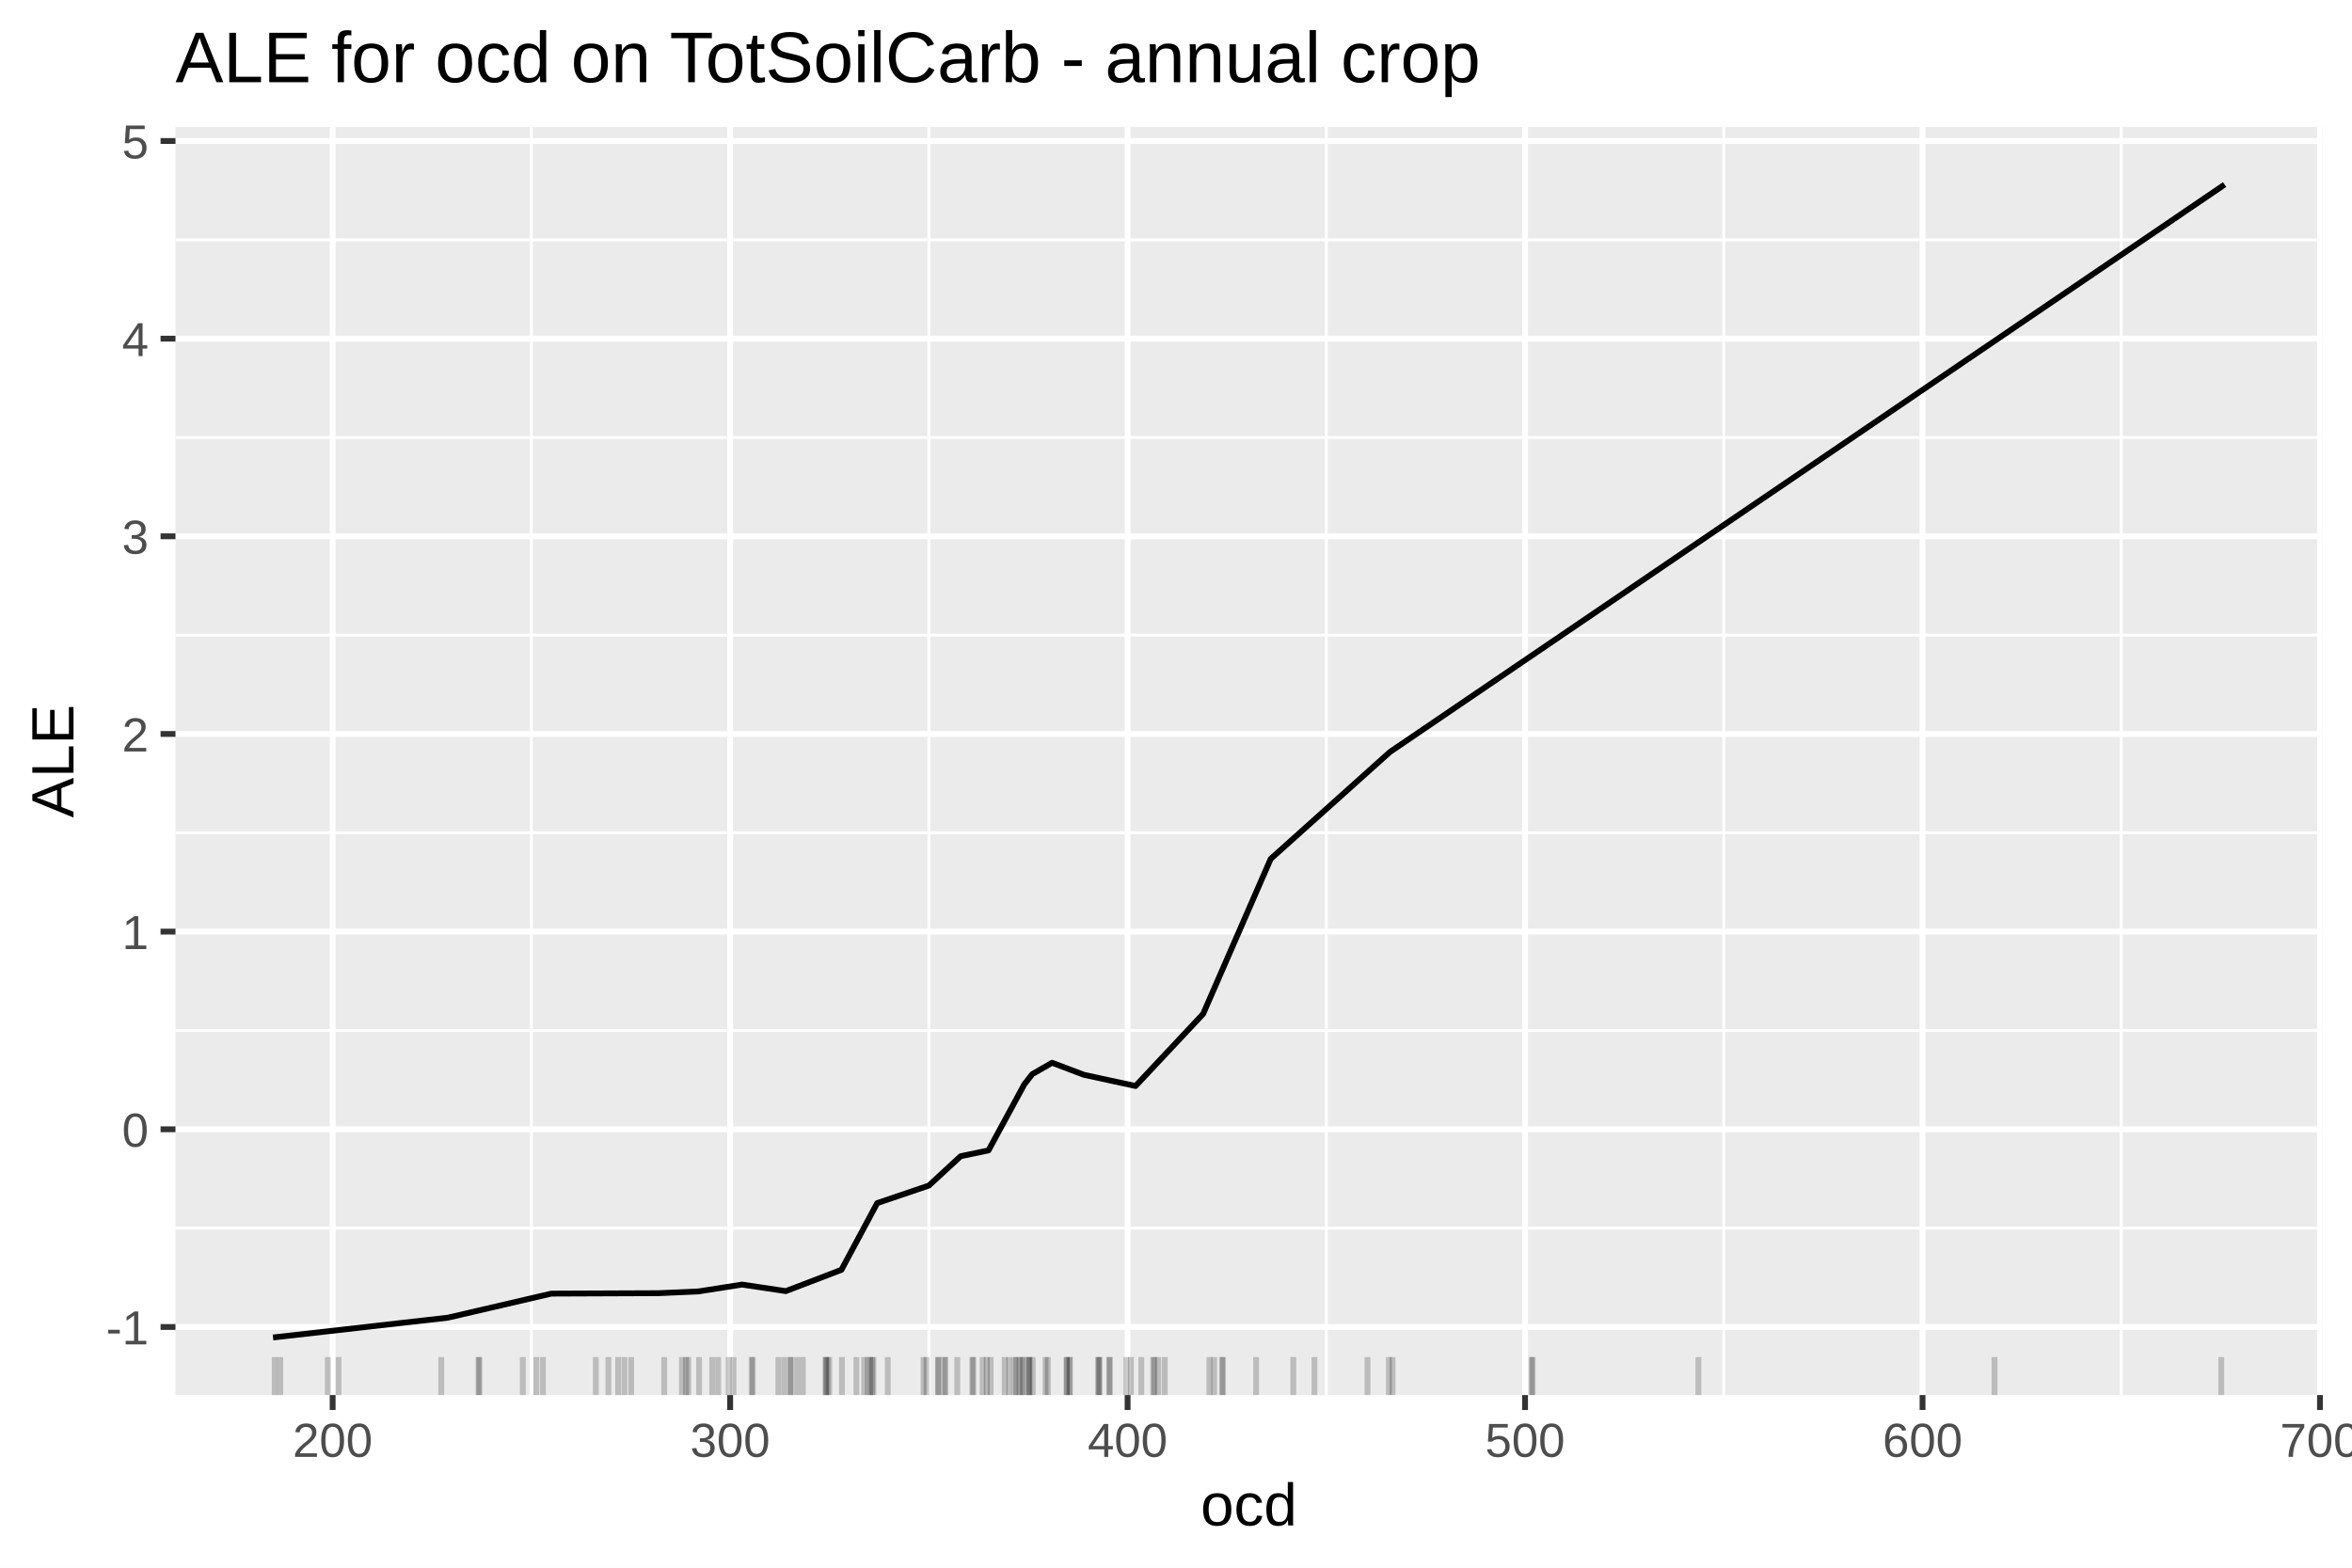
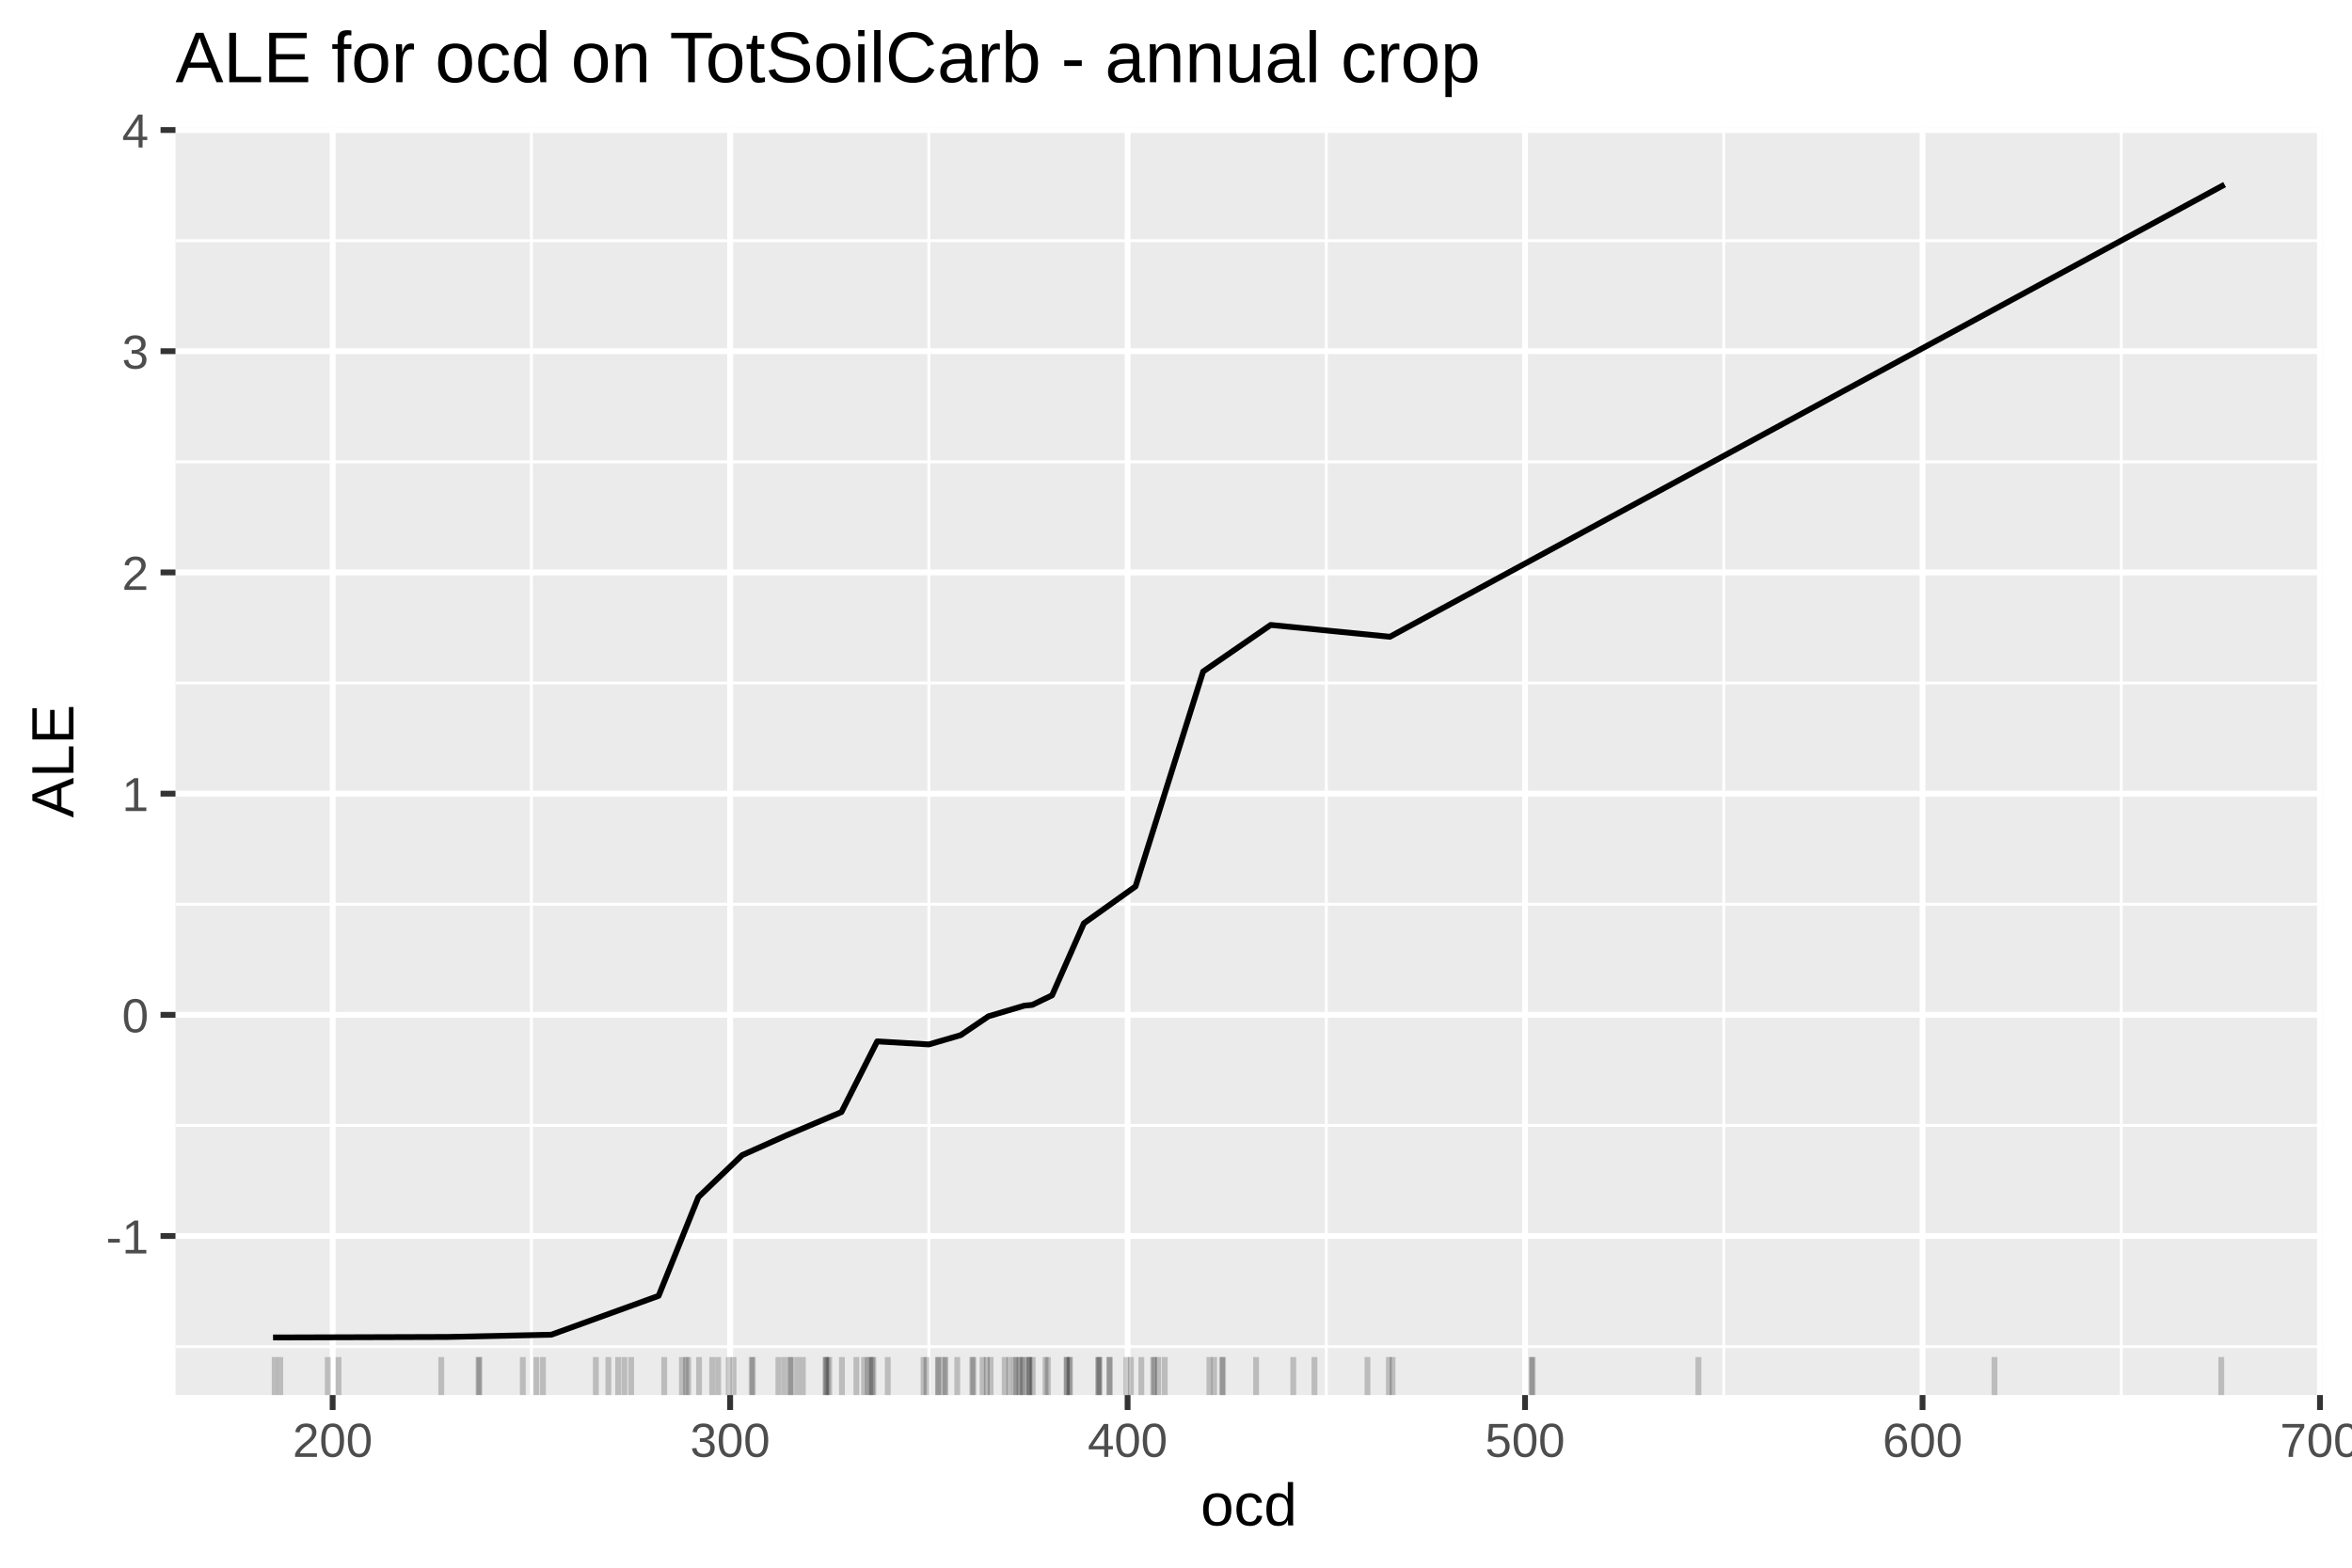
<svg xmlns="http://www.w3.org/2000/svg" class="svglite" width="432.00pt" height="288.00pt" viewBox="0 0 432.00 288.00">
  <defs>
    <style type="text/css">
    .svglite line, .svglite polyline, .svglite polygon, .svglite path, .svglite rect, .svglite circle {
      fill: none;
      stroke: #000000;
      stroke-linecap: round;
      stroke-linejoin: round;
      stroke-miterlimit: 10.00;
    }
    .svglite text {
      white-space: pre;
    }
  </style>
  </defs>
  <rect width="100%" height="100%" style="stroke: none; fill: #FFFFFF;" />
  <defs>
    <clipPath id="cpMC4wMHw0MzIuMDB8MC4wMHwyODguMDA=">
      <rect x="0.00" y="0.00" width="432.00" height="288.00" />
    </clipPath>
  </defs>
  <g clip-path="url(#cpMC4wMHw0MzIuMDB8MC4wMHwyODguMDA=)">
    <rect x="0" y="0.00" width="432.00" height="288.00" style="stroke-width: 1.07; stroke: #FFFFFF; fill: #FFFFFF;" />
  </g>
  <defs>
    <clipPath id="cpMzIuMjN8NDI2LjUyfDIzLjMyfDI1Ni4yOQ==">
      <rect x="32.23" y="23.32" width="394.29" height="232.97" />
    </clipPath>
  </defs>
  <g clip-path="url(#cpMzIuMjN8NDI2LjUyfDIzLjMyfDI1Ni4yOQ==)">
    <rect x="32.23" y="23.32" width="394.29" height="232.97" style="stroke-width: 1.07; stroke: none; fill: #EBEBEB;" />
-     <polyline points="32.23,225.62 426.52,225.62 " style="stroke-width: 0.53; stroke: #FFFFFF; stroke-linecap: butt;" />
-     <polyline points="32.23,189.31 426.52,189.31 " style="stroke-width: 0.53; stroke: #FFFFFF; stroke-linecap: butt;" />
-     <polyline points="32.23,152.99 426.52,152.99 " style="stroke-width: 0.53; stroke: #FFFFFF; stroke-linecap: butt;" />
-     <polyline points="32.23,116.68 426.52,116.68 " style="stroke-width: 0.53; stroke: #FFFFFF; stroke-linecap: butt;" />
-     <polyline points="32.23,80.37 426.52,80.37 " style="stroke-width: 0.53; stroke: #FFFFFF; stroke-linecap: butt;" />
-     <polyline points="32.23,44.06 426.52,44.06 " style="stroke-width: 0.53; stroke: #FFFFFF; stroke-linecap: butt;" />
+     <polyline points="32.23,247.39 426.52,247.39 " style="stroke-width: 0.53; stroke: #FFFFFF; stroke-linecap: butt;" />
+     <polyline points="32.23,206.75 426.52,206.75 " style="stroke-width: 0.53; stroke: #FFFFFF; stroke-linecap: butt;" />
+     <polyline points="32.23,166.12 426.52,166.12 " style="stroke-width: 0.53; stroke: #FFFFFF; stroke-linecap: butt;" />
+     <polyline points="32.23,125.48 426.52,125.48 " style="stroke-width: 0.53; stroke: #FFFFFF; stroke-linecap: butt;" />
+     <polyline points="32.23,84.84 426.52,84.84 " style="stroke-width: 0.53; stroke: #FFFFFF; stroke-linecap: butt;" />
+     <polyline points="32.23,44.21 426.52,44.21 " style="stroke-width: 0.53; stroke: #FFFFFF; stroke-linecap: butt;" />
    <polyline points="97.60,256.29 97.60,23.32 " style="stroke-width: 0.53; stroke: #FFFFFF; stroke-linecap: butt;" />
    <polyline points="170.61,256.29 170.61,23.32 " style="stroke-width: 0.53; stroke: #FFFFFF; stroke-linecap: butt;" />
    <polyline points="243.61,256.29 243.61,23.32 " style="stroke-width: 0.53; stroke: #FFFFFF; stroke-linecap: butt;" />
    <polyline points="316.61,256.29 316.61,23.32 " style="stroke-width: 0.53; stroke: #FFFFFF; stroke-linecap: butt;" />
    <polyline points="389.62,256.29 389.62,23.32 " style="stroke-width: 0.53; stroke: #FFFFFF; stroke-linecap: butt;" />
-     <polyline points="32.23,243.78 426.52,243.78 " style="stroke-width: 1.07; stroke: #FFFFFF; stroke-linecap: butt;" />
-     <polyline points="32.23,207.46 426.52,207.46 " style="stroke-width: 1.07; stroke: #FFFFFF; stroke-linecap: butt;" />
-     <polyline points="32.23,171.15 426.52,171.15 " style="stroke-width: 1.07; stroke: #FFFFFF; stroke-linecap: butt;" />
-     <polyline points="32.23,134.84 426.52,134.84 " style="stroke-width: 1.07; stroke: #FFFFFF; stroke-linecap: butt;" />
-     <polyline points="32.23,98.53 426.52,98.53 " style="stroke-width: 1.07; stroke: #FFFFFF; stroke-linecap: butt;" />
-     <polyline points="32.23,62.21 426.52,62.21 " style="stroke-width: 1.07; stroke: #FFFFFF; stroke-linecap: butt;" />
-     <polyline points="32.23,25.90 426.52,25.90 " style="stroke-width: 1.07; stroke: #FFFFFF; stroke-linecap: butt;" />
+     <polyline points="32.23,227.07 426.52,227.07 " style="stroke-width: 1.07; stroke: #FFFFFF; stroke-linecap: butt;" />
+     <polyline points="32.23,186.43 426.52,186.43 " style="stroke-width: 1.07; stroke: #FFFFFF; stroke-linecap: butt;" />
+     <polyline points="32.23,145.80 426.52,145.80 " style="stroke-width: 1.07; stroke: #FFFFFF; stroke-linecap: butt;" />
+     <polyline points="32.23,105.16 426.52,105.16 " style="stroke-width: 1.07; stroke: #FFFFFF; stroke-linecap: butt;" />
+     <polyline points="32.23,64.52 426.52,64.52 " style="stroke-width: 1.07; stroke: #FFFFFF; stroke-linecap: butt;" />
+     <polyline points="32.23,23.89 426.52,23.89 " style="stroke-width: 1.07; stroke: #FFFFFF; stroke-linecap: butt;" />
    <polyline points="61.10,256.29 61.10,23.32 " style="stroke-width: 1.07; stroke: #FFFFFF; stroke-linecap: butt;" />
    <polyline points="134.11,256.29 134.11,23.32 " style="stroke-width: 1.07; stroke: #FFFFFF; stroke-linecap: butt;" />
    <polyline points="207.11,256.29 207.11,23.32 " style="stroke-width: 1.07; stroke: #FFFFFF; stroke-linecap: butt;" />
    <polyline points="280.11,256.29 280.11,23.32 " style="stroke-width: 1.07; stroke: #FFFFFF; stroke-linecap: butt;" />
    <polyline points="353.12,256.29 353.12,23.32 " style="stroke-width: 1.07; stroke: #FFFFFF; stroke-linecap: butt;" />
    <polyline points="426.12,256.29 426.12,23.32 " style="stroke-width: 1.07; stroke: #FFFFFF; stroke-linecap: butt;" />
-     <polyline points="50.15,245.71 82.27,242.07 101.26,237.65 120.97,237.57 128.27,237.25 136.30,235.99 144.33,237.19 154.55,233.28 161.12,221.02 170.61,217.80 176.45,212.41 181.56,211.34 188.13,199.22 189.59,197.34 193.24,195.24 199.08,197.45 208.57,199.51 220.98,186.27 233.39,157.79 255.29,138.15 408.60,33.91 " style="stroke-width: 1.07; stroke-linecap: butt;" />
+     <polyline points="50.15,245.71 82.27,245.61 101.26,245.20 120.97,238.06 128.27,219.93 136.30,212.22 144.33,208.63 154.55,204.30 161.12,191.31 170.61,191.87 176.45,190.17 181.56,186.70 188.13,184.75 189.59,184.61 193.24,182.85 199.08,169.62 208.57,162.84 220.98,123.37 233.39,114.81 255.29,116.98 408.60,33.91 " style="stroke-width: 1.07; stroke-linecap: butt;" />
    <line x1="98.53" y1="256.29" x2="98.53" y2="249.31" style="stroke-width: 1.07; stroke: #000000; stroke-opacity: 0.20; stroke-linecap: butt;" />
    <line x1="115.93" y1="256.29" x2="115.93" y2="249.31" style="stroke-width: 1.07; stroke: #000000; stroke-opacity: 0.20; stroke-linecap: butt;" />
    <line x1="126.41" y1="256.29" x2="126.41" y2="249.31" style="stroke-width: 1.07; stroke: #000000; stroke-opacity: 0.20; stroke-linecap: butt;" />
    <line x1="126.01" y1="256.29" x2="126.01" y2="249.31" style="stroke-width: 1.07; stroke: #000000; stroke-opacity: 0.20; stroke-linecap: butt;" />
    <line x1="62.18" y1="256.29" x2="62.18" y2="249.31" style="stroke-width: 1.07; stroke: #000000; stroke-opacity: 0.20; stroke-linecap: butt;" />
    <line x1="128.40" y1="256.29" x2="128.40" y2="249.31" style="stroke-width: 1.07; stroke: #000000; stroke-opacity: 0.20; stroke-linecap: butt;" />
    <line x1="99.73" y1="256.29" x2="99.73" y2="249.31" style="stroke-width: 1.07; stroke: #000000; stroke-opacity: 0.20; stroke-linecap: butt;" />
    <line x1="87.89" y1="256.29" x2="87.89" y2="249.31" style="stroke-width: 1.07; stroke: #000000; stroke-opacity: 0.20; stroke-linecap: butt;" />
    <line x1="50.45" y1="256.29" x2="50.45" y2="249.31" style="stroke-width: 1.07; stroke: #000000; stroke-opacity: 0.20; stroke-linecap: butt;" />
    <line x1="51.48" y1="256.29" x2="51.48" y2="249.31" style="stroke-width: 1.07; stroke: #000000; stroke-opacity: 0.20; stroke-linecap: butt;" />
    <line x1="96.03" y1="256.29" x2="96.03" y2="249.31" style="stroke-width: 1.07; stroke: #000000; stroke-opacity: 0.20; stroke-linecap: butt;" />
    <line x1="114.69" y1="256.29" x2="114.69" y2="249.31" style="stroke-width: 1.07; stroke: #000000; stroke-opacity: 0.20; stroke-linecap: butt;" />
    <line x1="212.73" y1="256.29" x2="212.73" y2="249.31" style="stroke-width: 1.07; stroke: #000000; stroke-opacity: 0.20; stroke-linecap: butt;" />
    <line x1="224.45" y1="256.29" x2="224.45" y2="249.31" style="stroke-width: 1.07; stroke: #000000; stroke-opacity: 0.20; stroke-linecap: butt;" />
    <line x1="211.80" y1="256.29" x2="211.80" y2="249.31" style="stroke-width: 1.07; stroke: #000000; stroke-opacity: 0.20; stroke-linecap: butt;" />
    <line x1="189.07" y1="256.29" x2="189.07" y2="249.31" style="stroke-width: 1.07; stroke: #000000; stroke-opacity: 0.20; stroke-linecap: butt;" />
    <line x1="255.10" y1="256.29" x2="255.10" y2="249.31" style="stroke-width: 1.07; stroke: #000000; stroke-opacity: 0.20; stroke-linecap: butt;" />
    <line x1="187.75" y1="256.29" x2="187.75" y2="249.31" style="stroke-width: 1.07; stroke: #000000; stroke-opacity: 0.20; stroke-linecap: butt;" />
    <line x1="151.64" y1="256.29" x2="151.64" y2="249.31" style="stroke-width: 1.07; stroke: #000000; stroke-opacity: 0.20; stroke-linecap: butt;" />
    <line x1="130.81" y1="256.29" x2="130.81" y2="249.31" style="stroke-width: 1.07; stroke: #000000; stroke-opacity: 0.20; stroke-linecap: butt;" />
    <line x1="173.42" y1="256.29" x2="173.42" y2="249.31" style="stroke-width: 1.07; stroke: #000000; stroke-opacity: 0.20; stroke-linecap: butt;" />
    <line x1="223.01" y1="256.29" x2="223.01" y2="249.31" style="stroke-width: 1.07; stroke: #000000; stroke-opacity: 0.20; stroke-linecap: butt;" />
    <line x1="111.74" y1="256.29" x2="111.74" y2="249.31" style="stroke-width: 1.07; stroke: #000000; stroke-opacity: 0.20; stroke-linecap: butt;" />
    <line x1="187.27" y1="256.29" x2="187.27" y2="249.31" style="stroke-width: 1.07; stroke: #000000; stroke-opacity: 0.20; stroke-linecap: butt;" />
    <line x1="187.89" y1="256.29" x2="187.89" y2="249.31" style="stroke-width: 1.07; stroke: #000000; stroke-opacity: 0.20; stroke-linecap: butt;" />
    <line x1="60.21" y1="256.29" x2="60.21" y2="249.31" style="stroke-width: 1.07; stroke: #000000; stroke-opacity: 0.20; stroke-linecap: butt;" />
    <line x1="81.05" y1="256.29" x2="81.05" y2="249.31" style="stroke-width: 1.07; stroke: #000000; stroke-opacity: 0.20; stroke-linecap: butt;" />
    <line x1="178.78" y1="256.29" x2="178.78" y2="249.31" style="stroke-width: 1.07; stroke: #000000; stroke-opacity: 0.20; stroke-linecap: butt;" />
    <line x1="88.05" y1="256.29" x2="88.05" y2="249.31" style="stroke-width: 1.07; stroke: #000000; stroke-opacity: 0.20; stroke-linecap: butt;" />
    <line x1="113.54" y1="256.29" x2="113.54" y2="249.31" style="stroke-width: 1.07; stroke: #000000; stroke-opacity: 0.20; stroke-linecap: butt;" />
    <line x1="122.00" y1="256.29" x2="122.00" y2="249.31" style="stroke-width: 1.07; stroke: #000000; stroke-opacity: 0.20; stroke-linecap: butt;" />
    <line x1="163.06" y1="256.29" x2="163.06" y2="249.31" style="stroke-width: 1.07; stroke: #000000; stroke-opacity: 0.20; stroke-linecap: butt;" />
    <line x1="125.25" y1="256.29" x2="125.25" y2="249.31" style="stroke-width: 1.07; stroke: #000000; stroke-opacity: 0.20; stroke-linecap: butt;" />
    <line x1="192.46" y1="256.29" x2="192.46" y2="249.31" style="stroke-width: 1.07; stroke: #000000; stroke-opacity: 0.20; stroke-linecap: butt;" />
    <line x1="154.64" y1="256.29" x2="154.64" y2="249.31" style="stroke-width: 1.07; stroke: #000000; stroke-opacity: 0.20; stroke-linecap: butt;" />
    <line x1="131.90" y1="256.29" x2="131.90" y2="249.31" style="stroke-width: 1.07; stroke: #000000; stroke-opacity: 0.20; stroke-linecap: butt;" />
    <line x1="159.40" y1="256.29" x2="159.40" y2="249.31" style="stroke-width: 1.07; stroke: #000000; stroke-opacity: 0.20; stroke-linecap: butt;" />
    <line x1="133.85" y1="256.29" x2="133.85" y2="249.31" style="stroke-width: 1.07; stroke: #000000; stroke-opacity: 0.20; stroke-linecap: butt;" />
    <line x1="181.94" y1="256.29" x2="181.94" y2="249.31" style="stroke-width: 1.07; stroke: #000000; stroke-opacity: 0.20; stroke-linecap: butt;" />
    <line x1="196.38" y1="256.29" x2="196.38" y2="249.31" style="stroke-width: 1.07; stroke: #000000; stroke-opacity: 0.20; stroke-linecap: butt;" />
    <line x1="230.71" y1="256.29" x2="230.71" y2="249.31" style="stroke-width: 1.07; stroke: #000000; stroke-opacity: 0.20; stroke-linecap: butt;" />
    <line x1="138.05" y1="256.29" x2="138.05" y2="249.31" style="stroke-width: 1.07; stroke: #000000; stroke-opacity: 0.20; stroke-linecap: butt;" />
    <line x1="109.44" y1="256.29" x2="109.44" y2="249.31" style="stroke-width: 1.07; stroke: #000000; stroke-opacity: 0.20; stroke-linecap: butt;" />
    <line x1="142.97" y1="256.29" x2="142.97" y2="249.31" style="stroke-width: 1.07; stroke: #000000; stroke-opacity: 0.20; stroke-linecap: butt;" />
    <line x1="138.27" y1="256.29" x2="138.27" y2="249.31" style="stroke-width: 1.07; stroke: #000000; stroke-opacity: 0.20; stroke-linecap: butt;" />
    <line x1="237.54" y1="256.29" x2="237.54" y2="249.31" style="stroke-width: 1.07; stroke: #000000; stroke-opacity: 0.20; stroke-linecap: butt;" />
    <line x1="159.84" y1="256.29" x2="159.84" y2="249.31" style="stroke-width: 1.07; stroke: #000000; stroke-opacity: 0.20; stroke-linecap: butt;" />
    <line x1="203.75" y1="256.29" x2="203.75" y2="249.31" style="stroke-width: 1.07; stroke: #000000; stroke-opacity: 0.20; stroke-linecap: butt;" />
    <line x1="188.86" y1="256.29" x2="188.86" y2="249.31" style="stroke-width: 1.07; stroke: #000000; stroke-opacity: 0.20; stroke-linecap: butt;" />
    <line x1="147.46" y1="256.29" x2="147.46" y2="249.31" style="stroke-width: 1.07; stroke: #000000; stroke-opacity: 0.20; stroke-linecap: butt;" />
    <line x1="207.71" y1="256.29" x2="207.71" y2="249.31" style="stroke-width: 1.07; stroke: #000000; stroke-opacity: 0.20; stroke-linecap: butt;" />
    <line x1="160.42" y1="256.29" x2="160.42" y2="249.31" style="stroke-width: 1.07; stroke: #000000; stroke-opacity: 0.20; stroke-linecap: butt;" />
    <line x1="152.31" y1="256.29" x2="152.31" y2="249.31" style="stroke-width: 1.07; stroke: #000000; stroke-opacity: 0.20; stroke-linecap: butt;" />
    <line x1="195.92" y1="256.29" x2="195.92" y2="249.31" style="stroke-width: 1.07; stroke: #000000; stroke-opacity: 0.20; stroke-linecap: butt;" />
    <line x1="173.66" y1="256.29" x2="173.66" y2="249.31" style="stroke-width: 1.07; stroke: #000000; stroke-opacity: 0.20; stroke-linecap: butt;" />
    <line x1="212.03" y1="256.29" x2="212.03" y2="249.31" style="stroke-width: 1.07; stroke: #000000; stroke-opacity: 0.20; stroke-linecap: butt;" />
    <line x1="181.25" y1="256.29" x2="181.25" y2="249.31" style="stroke-width: 1.07; stroke: #000000; stroke-opacity: 0.20; stroke-linecap: butt;" />
    <line x1="186.41" y1="256.29" x2="186.41" y2="249.31" style="stroke-width: 1.07; stroke: #000000; stroke-opacity: 0.20; stroke-linecap: butt;" />
    <line x1="201.73" y1="256.29" x2="201.73" y2="249.31" style="stroke-width: 1.07; stroke: #000000; stroke-opacity: 0.20; stroke-linecap: butt;" />
    <line x1="201.97" y1="256.29" x2="201.97" y2="249.31" style="stroke-width: 1.07; stroke: #000000; stroke-opacity: 0.20; stroke-linecap: butt;" />
    <line x1="255.77" y1="256.29" x2="255.77" y2="249.31" style="stroke-width: 1.07; stroke: #000000; stroke-opacity: 0.20; stroke-linecap: butt;" />
    <line x1="222.14" y1="256.29" x2="222.14" y2="249.31" style="stroke-width: 1.07; stroke: #000000; stroke-opacity: 0.20; stroke-linecap: butt;" />
    <line x1="180.48" y1="256.29" x2="180.48" y2="249.31" style="stroke-width: 1.07; stroke: #000000; stroke-opacity: 0.20; stroke-linecap: butt;" />
    <line x1="144.07" y1="256.29" x2="144.07" y2="249.31" style="stroke-width: 1.07; stroke: #000000; stroke-opacity: 0.20; stroke-linecap: butt;" />
    <line x1="172.38" y1="256.29" x2="172.38" y2="249.31" style="stroke-width: 1.07; stroke: #000000; stroke-opacity: 0.20; stroke-linecap: butt;" />
    <line x1="366.34" y1="256.29" x2="366.34" y2="249.31" style="stroke-width: 1.07; stroke: #000000; stroke-opacity: 0.20; stroke-linecap: butt;" />
    <line x1="134.73" y1="256.29" x2="134.73" y2="249.31" style="stroke-width: 1.07; stroke: #000000; stroke-opacity: 0.20; stroke-linecap: butt;" />
    <line x1="407.99" y1="256.29" x2="407.99" y2="249.31" style="stroke-width: 1.07; stroke: #000000; stroke-opacity: 0.20; stroke-linecap: butt;" />
    <line x1="192.04" y1="256.29" x2="192.04" y2="249.31" style="stroke-width: 1.07; stroke: #000000; stroke-opacity: 0.20; stroke-linecap: butt;" />
    <line x1="195.93" y1="256.29" x2="195.93" y2="249.31" style="stroke-width: 1.07; stroke: #000000; stroke-opacity: 0.20; stroke-linecap: butt;" />
    <line x1="146.40" y1="256.29" x2="146.40" y2="249.31" style="stroke-width: 1.07; stroke: #000000; stroke-opacity: 0.20; stroke-linecap: butt;" />
    <line x1="224.64" y1="256.29" x2="224.64" y2="249.31" style="stroke-width: 1.07; stroke: #000000; stroke-opacity: 0.20; stroke-linecap: butt;" />
    <line x1="206.89" y1="256.29" x2="206.89" y2="249.31" style="stroke-width: 1.07; stroke: #000000; stroke-opacity: 0.20; stroke-linecap: butt;" />
    <line x1="281.31" y1="256.29" x2="281.31" y2="249.31" style="stroke-width: 1.07; stroke: #000000; stroke-opacity: 0.20; stroke-linecap: butt;" />
    <line x1="160.19" y1="256.29" x2="160.19" y2="249.31" style="stroke-width: 1.07; stroke: #000000; stroke-opacity: 0.20; stroke-linecap: butt;" />
    <line x1="178.58" y1="256.29" x2="178.58" y2="249.31" style="stroke-width: 1.07; stroke: #000000; stroke-opacity: 0.20; stroke-linecap: butt;" />
    <line x1="157.30" y1="256.29" x2="157.30" y2="249.31" style="stroke-width: 1.07; stroke: #000000; stroke-opacity: 0.20; stroke-linecap: butt;" />
    <line x1="189.68" y1="256.29" x2="189.68" y2="249.31" style="stroke-width: 1.07; stroke: #000000; stroke-opacity: 0.20; stroke-linecap: butt;" />
    <line x1="196.53" y1="256.29" x2="196.53" y2="249.31" style="stroke-width: 1.07; stroke: #000000; stroke-opacity: 0.20; stroke-linecap: butt;" />
    <line x1="158.70" y1="256.29" x2="158.70" y2="249.31" style="stroke-width: 1.07; stroke: #000000; stroke-opacity: 0.20; stroke-linecap: butt;" />
    <line x1="209.63" y1="256.29" x2="209.63" y2="249.31" style="stroke-width: 1.07; stroke: #000000; stroke-opacity: 0.20; stroke-linecap: butt;" />
    <line x1="184.53" y1="256.29" x2="184.53" y2="249.31" style="stroke-width: 1.07; stroke: #000000; stroke-opacity: 0.20; stroke-linecap: butt;" />
    <line x1="145.27" y1="256.29" x2="145.27" y2="249.31" style="stroke-width: 1.07; stroke: #000000; stroke-opacity: 0.20; stroke-linecap: butt;" />
    <line x1="203.84" y1="256.29" x2="203.84" y2="249.31" style="stroke-width: 1.07; stroke: #000000; stroke-opacity: 0.20; stroke-linecap: butt;" />
    <line x1="175.82" y1="256.29" x2="175.82" y2="249.31" style="stroke-width: 1.07; stroke: #000000; stroke-opacity: 0.20; stroke-linecap: butt;" />
    <line x1="145.16" y1="256.29" x2="145.16" y2="249.31" style="stroke-width: 1.07; stroke: #000000; stroke-opacity: 0.20; stroke-linecap: butt;" />
    <line x1="169.63" y1="256.29" x2="169.63" y2="249.31" style="stroke-width: 1.07; stroke: #000000; stroke-opacity: 0.20; stroke-linecap: butt;" />
    <line x1="151.70" y1="256.29" x2="151.70" y2="249.31" style="stroke-width: 1.07; stroke: #000000; stroke-opacity: 0.20; stroke-linecap: butt;" />
    <line x1="251.17" y1="256.29" x2="251.17" y2="249.31" style="stroke-width: 1.07; stroke: #000000; stroke-opacity: 0.20; stroke-linecap: butt;" />
    <line x1="186.66" y1="256.29" x2="186.66" y2="249.31" style="stroke-width: 1.07; stroke: #000000; stroke-opacity: 0.20; stroke-linecap: butt;" />
    <line x1="185.39" y1="256.29" x2="185.39" y2="249.31" style="stroke-width: 1.07; stroke: #000000; stroke-opacity: 0.20; stroke-linecap: butt;" />
    <line x1="281.51" y1="256.29" x2="281.51" y2="249.31" style="stroke-width: 1.07; stroke: #000000; stroke-opacity: 0.20; stroke-linecap: butt;" />
    <line x1="241.43" y1="256.29" x2="241.43" y2="249.31" style="stroke-width: 1.07; stroke: #000000; stroke-opacity: 0.20; stroke-linecap: butt;" />
    <line x1="311.95" y1="256.29" x2="311.95" y2="249.31" style="stroke-width: 1.07; stroke: #000000; stroke-opacity: 0.20; stroke-linecap: butt;" />
    <line x1="172.29" y1="256.29" x2="172.29" y2="249.31" style="stroke-width: 1.07; stroke: #000000; stroke-opacity: 0.20; stroke-linecap: butt;" />
    <line x1="189.07" y1="256.29" x2="189.07" y2="249.31" style="stroke-width: 1.07; stroke: #000000; stroke-opacity: 0.20; stroke-linecap: butt;" />
    <line x1="170.17" y1="256.29" x2="170.17" y2="249.31" style="stroke-width: 1.07; stroke: #000000; stroke-opacity: 0.20; stroke-linecap: butt;" />
    <line x1="151.97" y1="256.29" x2="151.97" y2="249.31" style="stroke-width: 1.07; stroke: #000000; stroke-opacity: 0.20; stroke-linecap: butt;" />
    <line x1="213.93" y1="256.29" x2="213.93" y2="249.31" style="stroke-width: 1.07; stroke: #000000; stroke-opacity: 0.20; stroke-linecap: butt;" />
    <line x1="201.79" y1="256.29" x2="201.79" y2="249.31" style="stroke-width: 1.07; stroke: #000000; stroke-opacity: 0.20; stroke-linecap: butt;" />
  </g>
  <g clip-path="url(#cpMC4wMHw0MzIuMDB8MC4wMHwyODguMDA=)">
-     <text x="27.30" y="246.98" text-anchor="end" style="font-size: 8.80px;fill: #4D4D4D; font-family: &quot;Liberation Sans&quot;;" textLength="8.77px" lengthAdjust="spacingAndGlyphs">-1</text>
-     <text x="27.30" y="210.67" text-anchor="end" style="font-size: 8.80px;fill: #4D4D4D; font-family: &quot;Liberation Sans&quot;;" textLength="5.59px" lengthAdjust="spacingAndGlyphs">0</text>
-     <text x="27.30" y="174.36" text-anchor="end" style="font-size: 8.80px;fill: #4D4D4D; font-family: &quot;Liberation Sans&quot;;" textLength="5.59px" lengthAdjust="spacingAndGlyphs">1</text>
-     <text x="27.30" y="138.05" text-anchor="end" style="font-size: 8.80px;fill: #4D4D4D; font-family: &quot;Liberation Sans&quot;;" textLength="5.59px" lengthAdjust="spacingAndGlyphs">2</text>
-     <text x="27.30" y="101.73" text-anchor="end" style="font-size: 8.80px;fill: #4D4D4D; font-family: &quot;Liberation Sans&quot;;" textLength="5.59px" lengthAdjust="spacingAndGlyphs">3</text>
-     <text x="27.30" y="65.42" text-anchor="end" style="font-size: 8.80px;fill: #4D4D4D; font-family: &quot;Liberation Sans&quot;;" textLength="5.59px" lengthAdjust="spacingAndGlyphs">4</text>
-     <text x="27.30" y="29.11" text-anchor="end" style="font-size: 8.80px;fill: #4D4D4D; font-family: &quot;Liberation Sans&quot;;" textLength="5.59px" lengthAdjust="spacingAndGlyphs">5</text>
-     <polyline points="29.49,243.78 32.23,243.78 " style="stroke-width: 1.07; stroke: #333333; stroke-linecap: butt;" />
-     <polyline points="29.49,207.46 32.23,207.46 " style="stroke-width: 1.07; stroke: #333333; stroke-linecap: butt;" />
-     <polyline points="29.49,171.15 32.23,171.15 " style="stroke-width: 1.07; stroke: #333333; stroke-linecap: butt;" />
-     <polyline points="29.49,134.84 32.23,134.84 " style="stroke-width: 1.07; stroke: #333333; stroke-linecap: butt;" />
-     <polyline points="29.49,98.53 32.23,98.53 " style="stroke-width: 1.07; stroke: #333333; stroke-linecap: butt;" />
-     <polyline points="29.49,62.21 32.23,62.21 " style="stroke-width: 1.07; stroke: #333333; stroke-linecap: butt;" />
-     <polyline points="29.49,25.90 32.23,25.90 " style="stroke-width: 1.07; stroke: #333333; stroke-linecap: butt;" />
+     <text x="27.30" y="230.28" text-anchor="end" style="font-size: 8.80px;fill: #4D4D4D; font-family: &quot;Liberation Sans&quot;;" textLength="8.77px" lengthAdjust="spacingAndGlyphs">-1</text>
+     <text x="27.30" y="189.64" text-anchor="end" style="font-size: 8.80px;fill: #4D4D4D; font-family: &quot;Liberation Sans&quot;;" textLength="5.59px" lengthAdjust="spacingAndGlyphs">0</text>
+     <text x="27.30" y="149.00" text-anchor="end" style="font-size: 8.80px;fill: #4D4D4D; font-family: &quot;Liberation Sans&quot;;" textLength="5.59px" lengthAdjust="spacingAndGlyphs">1</text>
+     <text x="27.30" y="108.37" text-anchor="end" style="font-size: 8.80px;fill: #4D4D4D; font-family: &quot;Liberation Sans&quot;;" textLength="5.59px" lengthAdjust="spacingAndGlyphs">2</text>
+     <text x="27.30" y="67.73" text-anchor="end" style="font-size: 8.80px;fill: #4D4D4D; font-family: &quot;Liberation Sans&quot;;" textLength="5.59px" lengthAdjust="spacingAndGlyphs">3</text>
+     <text x="27.30" y="27.10" text-anchor="end" style="font-size: 8.80px;fill: #4D4D4D; font-family: &quot;Liberation Sans&quot;;" textLength="5.59px" lengthAdjust="spacingAndGlyphs">4</text>
+     <polyline points="29.49,227.07 32.23,227.07 " style="stroke-width: 1.07; stroke: #333333; stroke-linecap: butt;" />
+     <polyline points="29.49,186.43 32.23,186.43 " style="stroke-width: 1.07; stroke: #333333; stroke-linecap: butt;" />
+     <polyline points="29.49,145.80 32.23,145.80 " style="stroke-width: 1.07; stroke: #333333; stroke-linecap: butt;" />
+     <polyline points="29.49,105.16 32.23,105.16 " style="stroke-width: 1.07; stroke: #333333; stroke-linecap: butt;" />
+     <polyline points="29.49,64.52 32.23,64.52 " style="stroke-width: 1.07; stroke: #333333; stroke-linecap: butt;" />
+     <polyline points="29.49,23.89 32.23,23.89 " style="stroke-width: 1.07; stroke: #333333; stroke-linecap: butt;" />
    <polyline points="61.10,259.03 61.10,256.29 " style="stroke-width: 1.07; stroke: #333333; stroke-linecap: butt;" />
    <polyline points="134.11,259.03 134.11,256.29 " style="stroke-width: 1.07; stroke: #333333; stroke-linecap: butt;" />
    <polyline points="207.11,259.03 207.11,256.29 " style="stroke-width: 1.07; stroke: #333333; stroke-linecap: butt;" />
    <polyline points="280.11,259.03 280.11,256.29 " style="stroke-width: 1.07; stroke: #333333; stroke-linecap: butt;" />
    <polyline points="353.12,259.03 353.12,256.29 " style="stroke-width: 1.07; stroke: #333333; stroke-linecap: butt;" />
    <polyline points="426.12,259.03 426.12,256.29 " style="stroke-width: 1.07; stroke: #333333; stroke-linecap: butt;" />
    <text x="61.10" y="267.64" text-anchor="middle" style="font-size: 8.80px;fill: #4D4D4D; font-family: &quot;Liberation Sans&quot;;" textLength="16.78px" lengthAdjust="spacingAndGlyphs">200</text>
    <text x="134.11" y="267.64" text-anchor="middle" style="font-size: 8.80px;fill: #4D4D4D; font-family: &quot;Liberation Sans&quot;;" textLength="16.78px" lengthAdjust="spacingAndGlyphs">300</text>
    <text x="207.11" y="267.64" text-anchor="middle" style="font-size: 8.80px;fill: #4D4D4D; font-family: &quot;Liberation Sans&quot;;" textLength="16.78px" lengthAdjust="spacingAndGlyphs">400</text>
    <text x="280.11" y="267.64" text-anchor="middle" style="font-size: 8.80px;fill: #4D4D4D; font-family: &quot;Liberation Sans&quot;;" textLength="16.78px" lengthAdjust="spacingAndGlyphs">500</text>
    <text x="353.12" y="267.64" text-anchor="middle" style="font-size: 8.80px;fill: #4D4D4D; font-family: &quot;Liberation Sans&quot;;" textLength="16.78px" lengthAdjust="spacingAndGlyphs">600</text>
    <text x="426.12" y="267.64" text-anchor="middle" style="font-size: 8.80px;fill: #4D4D4D; font-family: &quot;Liberation Sans&quot;;" textLength="16.78px" lengthAdjust="spacingAndGlyphs">700</text>
    <text x="229.38" y="280.23" text-anchor="middle" style="font-size: 11.00px; font-family: &quot;Liberation Sans&quot;;" textLength="19.76px" lengthAdjust="spacingAndGlyphs">ocd</text>
    <text transform="translate(13.50,139.81) rotate(-90)" text-anchor="middle" style="font-size: 11.00px; font-family: &quot;Liberation Sans&quot;;" textLength="20.60px" lengthAdjust="spacingAndGlyphs">ALE</text>
    <text x="32.23" y="15.10" style="font-size: 13.20px; font-family: &quot;Liberation Sans&quot;;" textLength="264.73px" lengthAdjust="spacingAndGlyphs">ALE for ocd on TotSoilCarb - annual crop</text>
  </g>
</svg>
